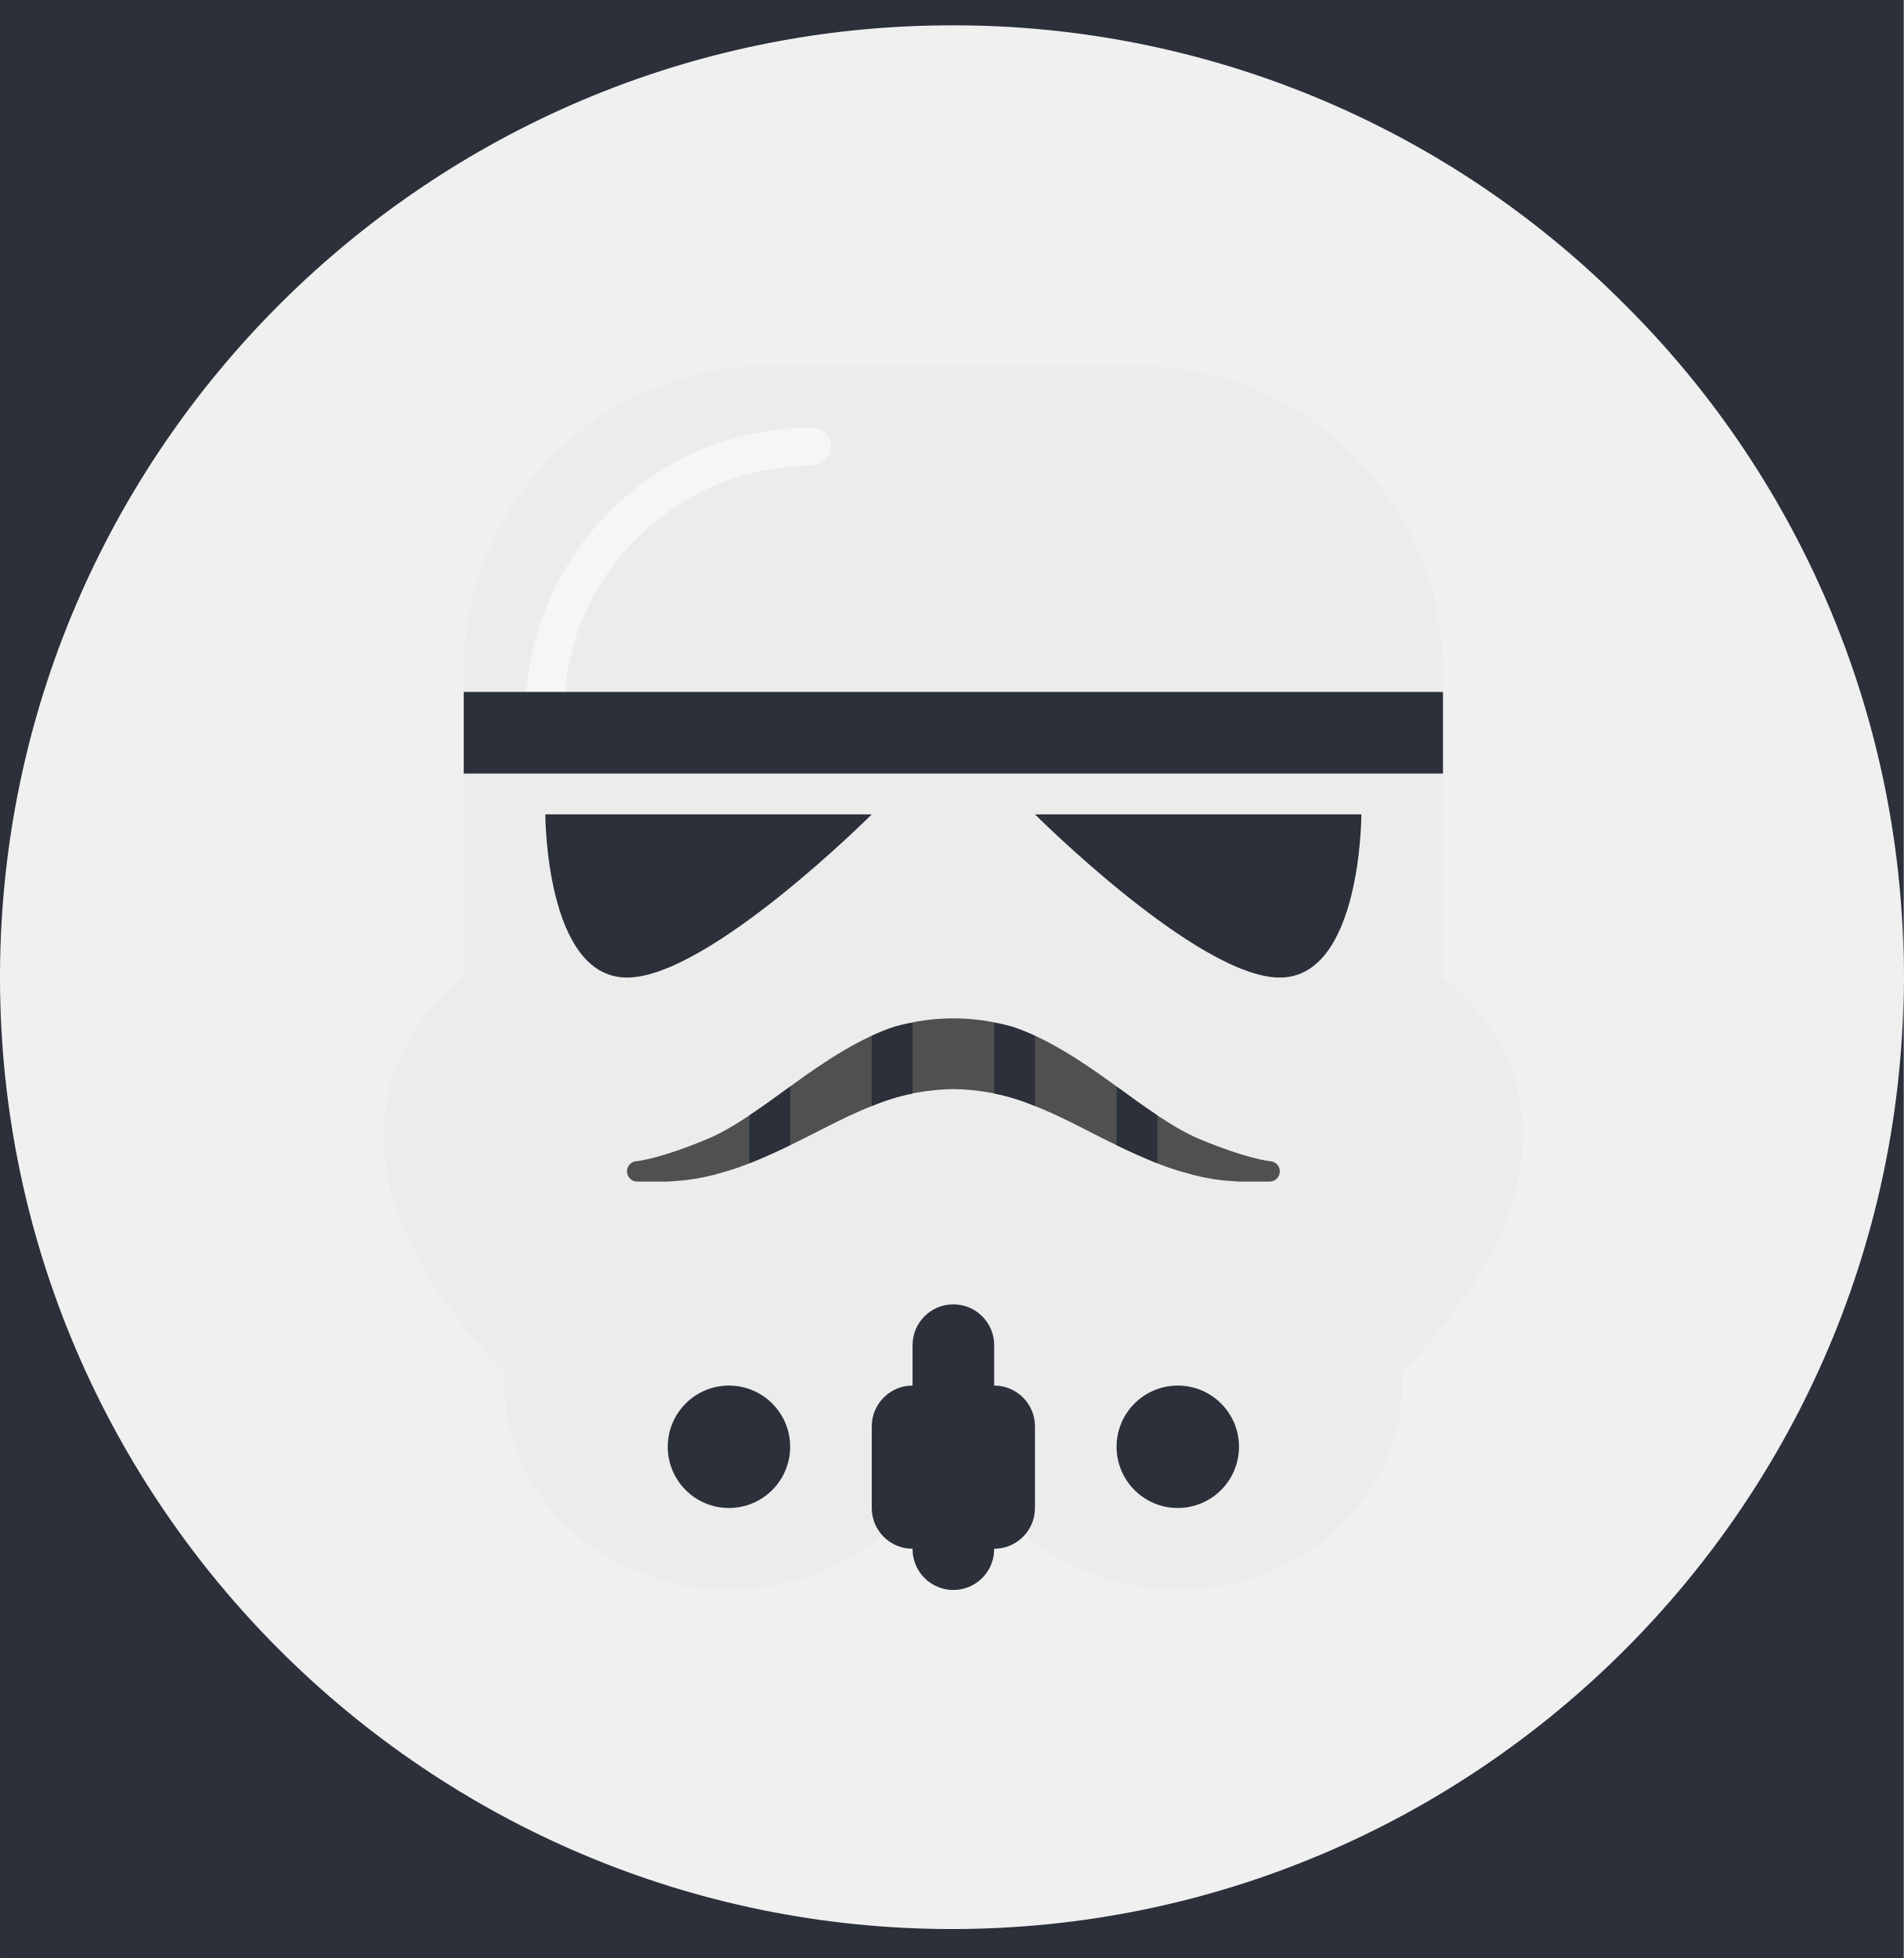
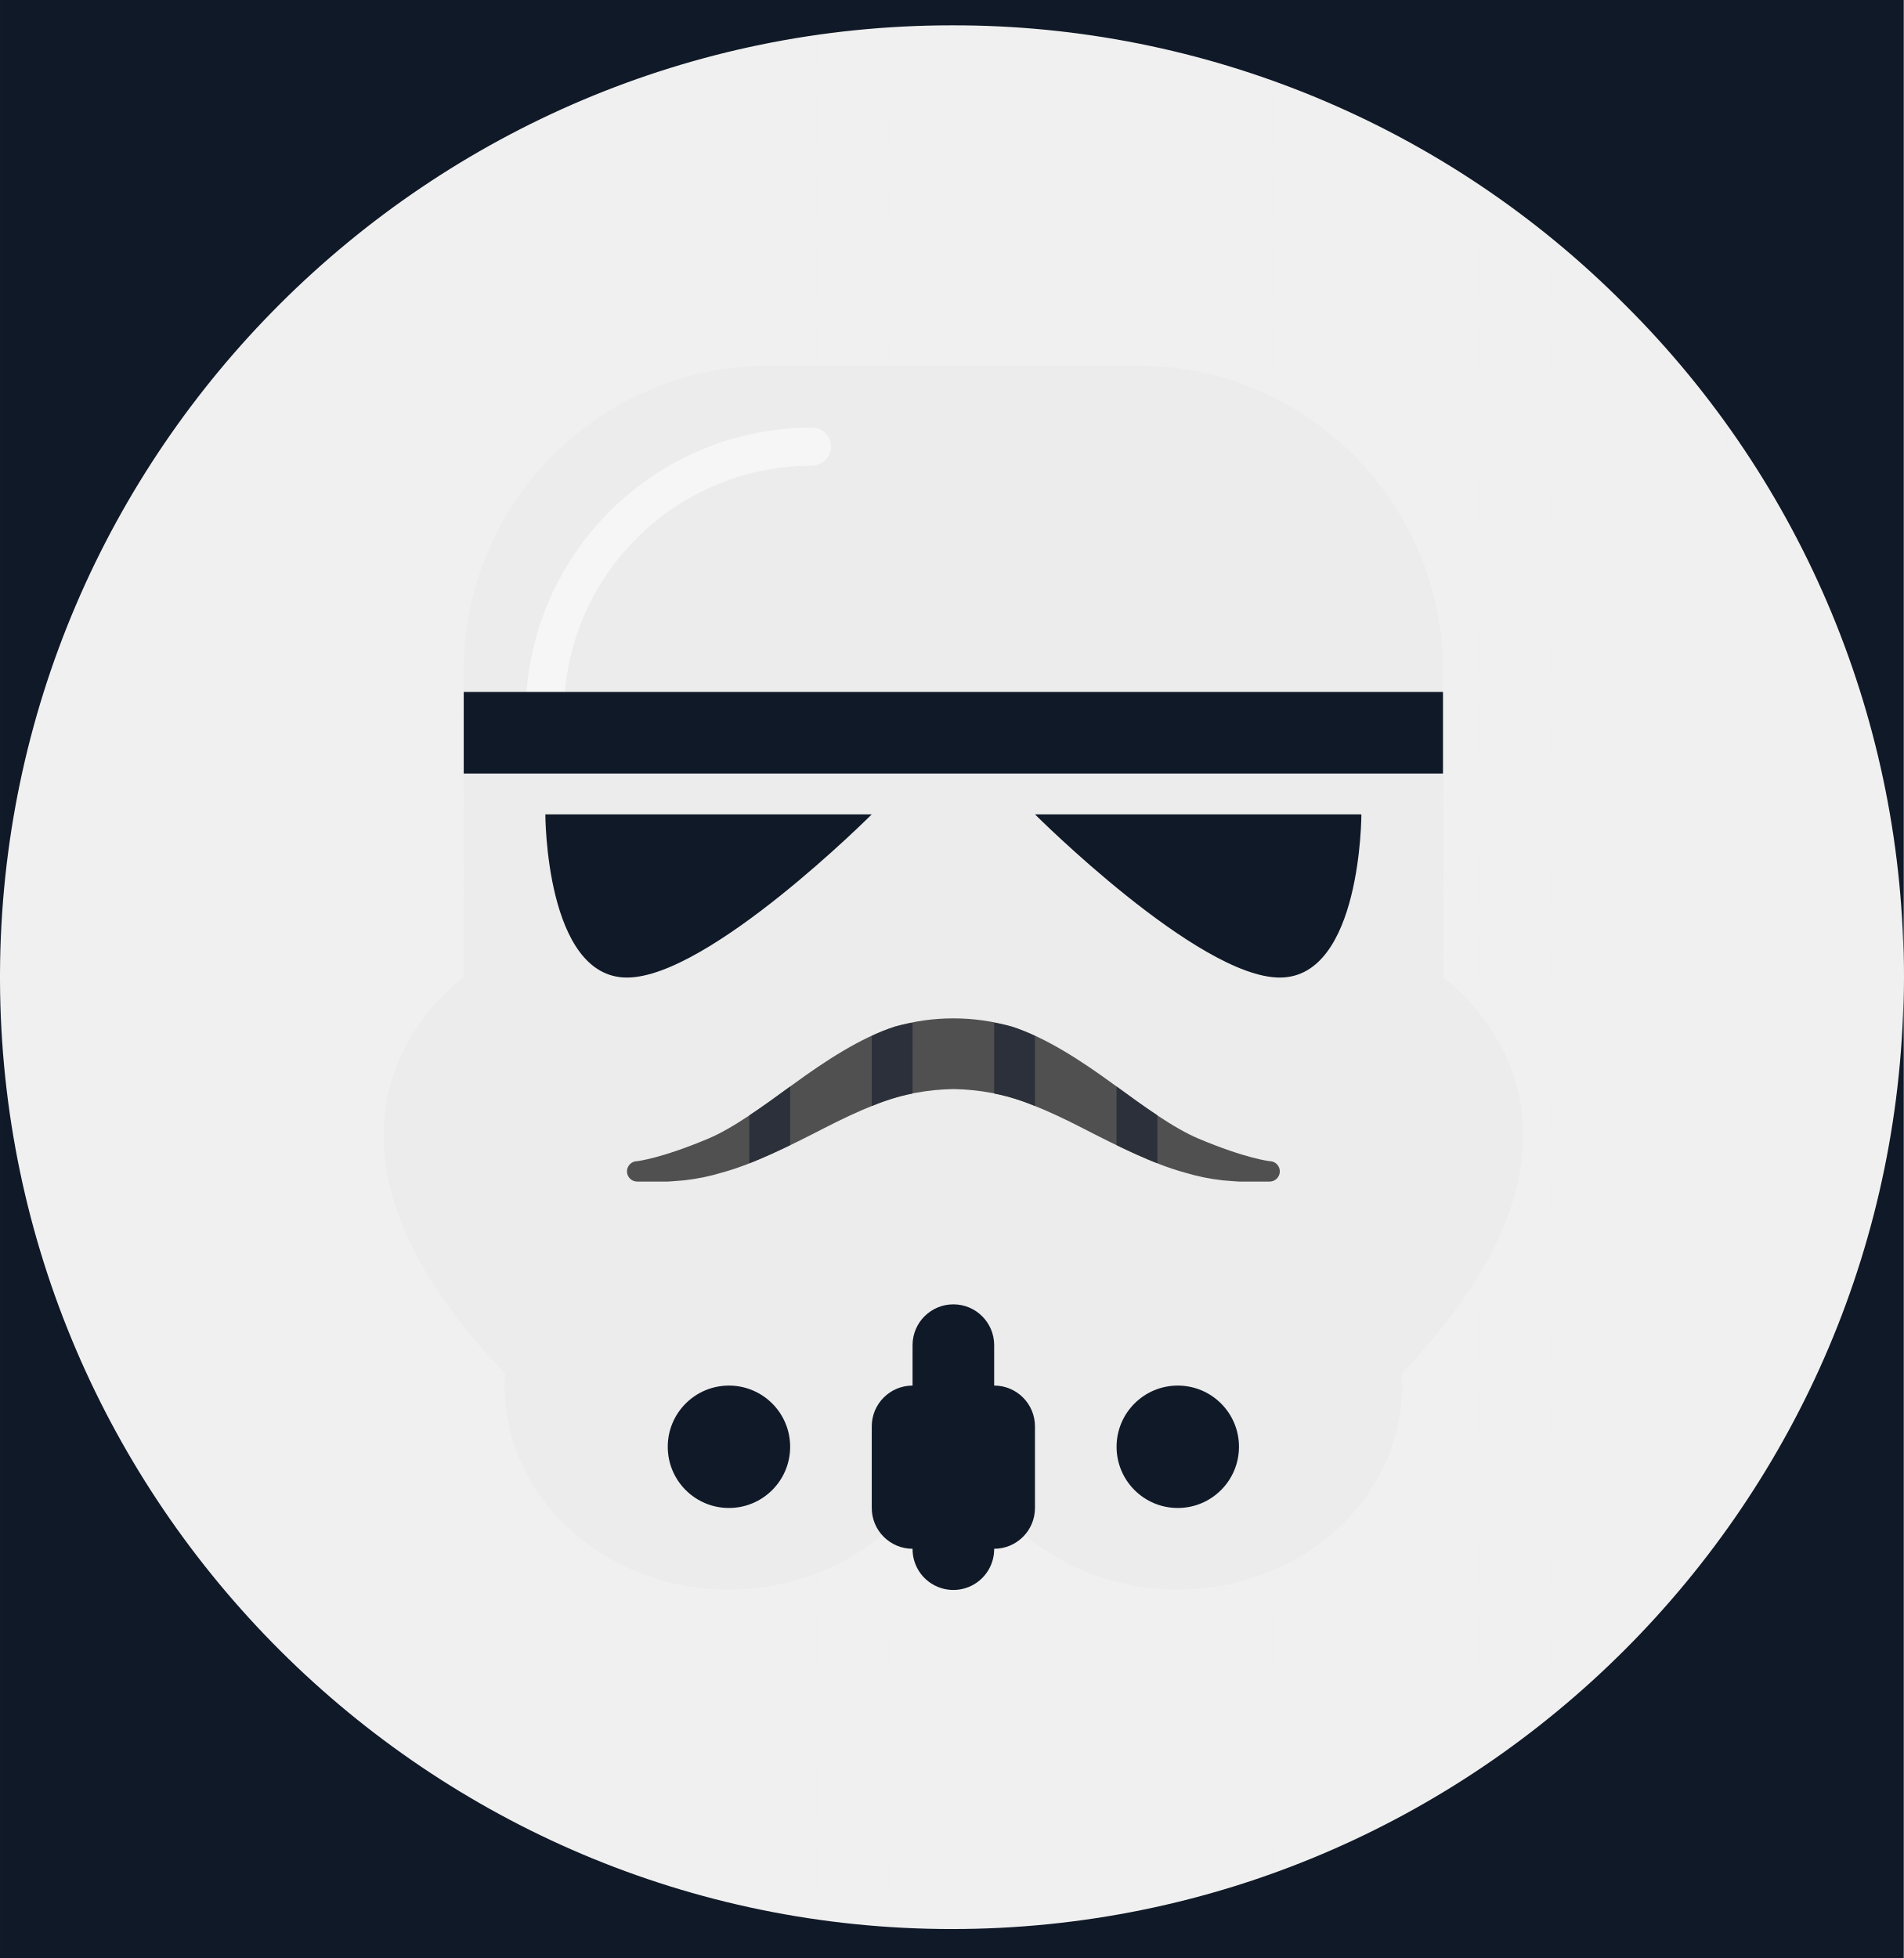
<svg xmlns="http://www.w3.org/2000/svg" width="526.001" height="541.001" viewBox="0 0 526.001 541.001">
  <g id="stormtrooper" transform="translate(-696.999 -353)">
    <text id="_1010101010101010111100000101010010101000010111001010101000110010001010100100101010100101010010101010010101010101001010111010101001010110101010010101010101001010101010100101010101010101010101010111100000101010010101000010111001010101000110010001010100100101" data-name="1010101010101010111100000101010010101000010111001010101000110010001010100100101010100101010010101010010101010101001010111010101001010110101010010101010101001010101010100101010101010101010101010111100000101010010101000010111001010101000110010001010100100101" transform="translate(697 353)" fill="#ececec" font-size="20" font-family="Rajdhani-Bold, Rajdhani" font-weight="700" opacity="0.13">
      <tspan x="0" y="19">10101010101010101111000001010100101010000101110010101010001</tspan>
      <tspan x="0" y="40">1001000101010010010101010010101001010101001010101010100101</tspan>
      <tspan x="0" y="61">01110101010010101101010100101010101010010101010101001010101</tspan>
      <tspan x="0" y="82">0101010101010101011110000010101001010100001011100101010100</tspan>
      <tspan x="0" y="103">0110010001010100100101010100101010010101010010101010101001</tspan>
      <tspan x="0" y="124">01011101010100101011010101001010101010100101010101010010101</tspan>
      <tspan x="0" y="145">01010101010101010101111000001010100101010000101110010101010</tspan>
      <tspan x="0" y="166">0011001000101010010010101010010101001010101001010101010100</tspan>
      <tspan x="0" y="187">101011101010100101011010101001010101010100101010101010010101</tspan>
      <tspan x="0" y="208">01010101010101010101111000001010100101010000101110010101010</tspan>
      <tspan x="0" y="229">0011001000101010010010101010010101001010101001010101010100</tspan>
      <tspan x="0" y="250">101011101010100101011010101001010101010100101010101010010101</tspan>
      <tspan x="0" y="271">01010101010101010101111000001010100101010000101110010101010</tspan>
      <tspan x="0" y="292">0011001000101010010010101010010101001010101001010101010100</tspan>
      <tspan x="0" y="313">101011101010100101011010101001010101010100101010101010010101</tspan>
      <tspan x="0" y="334">01010101010101010101111000001010100101010000101110010101010</tspan>
      <tspan x="0" y="355">0011001000101010010010101010010101001010101001010101010100</tspan>
      <tspan x="0" y="376">101011101010100101011010101001010101010100101010101010010101</tspan>
      <tspan x="0" y="397">01010101010101010101111000001010100101010000101110010101010</tspan>
      <tspan x="0" y="418">0011001000101010010010101010010101001010101001010101010100</tspan>
      <tspan x="0" y="439">101011101010100101011010101001010101010100101010101010010101</tspan>
      <tspan x="0" y="460">01010101010101010101111000001010100101010000101110010101010</tspan>
      <tspan x="0" y="481">0011001000101010010010101010010101001010101001010101010100</tspan>
      <tspan x="0" y="502">101011101010100101011010101001010101010100101010101010010101</tspan>
      <tspan x="0" y="523">01010101010101010101111000001010100101010000101110010101010</tspan>
    </text>
-     <path id="Subtraction_1" data-name="Subtraction 1" d="M-2379,540h-526V269.894C-2904.511,414.42-2786.53,532-2642,532c145.019,0,263-117.981,263-263h0a261.213,261.213,0,0,0-77.116-185.882A261.216,261.216,0,0,0-2642,6c-144.53,0-262.511,117.58-263,262.105V-1h526V269h0V540Z" transform="translate(3602 354)" fill="#2b303a" />
+     <path id="Subtraction_1" data-name="Subtraction 1" d="M-2379,540h-526V269.894C-2904.511,414.42-2786.53,532-2642,532c145.019,0,263-117.981,263-263h0a261.213,261.213,0,0,0-77.116-185.882A261.216,261.216,0,0,0-2642,6c-144.53,0-262.511,117.58-263,262.105V-1h526V269h0V540Z" transform="translate(3602 354)" fill="#101927" />
    <g id="Page-1" transform="translate(803 454)">
      <g id="star-wars-copy">
        <g id="stormtrooper-2" data-name="stormtrooper" transform="translate(0)">
          <path id="Fill-17" d="M293.13,116.868V60.5H22.564v56.368S-34.153,155.525,34.018,226.3c-.068,1.1-.18,2.187-.18,3.3,0,31.126,27.755,56.368,62,56.368s62-25.241,62-56.368c0,31.126,27.755,56.368,62.005,56.368s62-25.241,62-56.368c0-1.116-.113-2.2-.18-3.3,68.171-70.775,11.454-109.432,11.454-109.432" transform="translate(-0.436 52.235)" fill="#ececec" fill-rule="evenodd" />
          <path id="Fill-19" d="M198.415.5H96.581A84.366,84.366,0,0,0,12.21,84.86v5.828H282.775V84.86A84.356,84.356,0,0,0,198.415.5" transform="translate(9.913 -0.5)" fill="#ececec" fill-rule="evenodd" />
-           <path id="Fill-21" d="M46.76,111.594c-22.547,0-22.547-45.094-22.547-45.094H114.4S69.307,111.594,46.76,111.594" transform="translate(20.463 57.509)" fill="#2b303a" fill-rule="evenodd" />
-           <path id="Fill-23" d="M125.123,184.321a16.91,16.91,0,1,1,16.91-16.91,16.916,16.916,0,0,1-16.91,16.91" transform="translate(94.293 131.339)" fill="#2b303a" fill-rule="evenodd" />
-           <path id="Fill-25" d="M59.123,184.321a16.91,16.91,0,1,1,16.91-16.91,16.916,16.916,0,0,1-16.91,16.91" transform="translate(36.283 131.339)" fill="#2b303a" fill-rule="evenodd" />
-           <path id="Fill-27" d="M163.855,111.594c-22.547,0-67.642-45.094-67.642-45.094H186.4s0,45.094-22.547,45.094" transform="translate(83.745 57.509)" fill="#2b303a" fill-rule="evenodd" />
-           <path id="Fill-29" d="M106.033,161.045V149.772a11.274,11.274,0,0,0-22.547,0v11.274a11.278,11.278,0,0,0-11.274,11.274v22.547a11.278,11.278,0,0,0,11.274,11.274h0a11.274,11.274,0,1,0,22.547,0h0a11.278,11.278,0,0,0,11.274-11.274V172.319a11.278,11.278,0,0,0-11.274-11.274" transform="translate(62.651 120.79)" fill="#2b303a" fill-rule="evenodd" />
+           <path id="Fill-21" d="M46.76,111.594c-22.547,0-22.547-45.094-22.547-45.094H114.4S69.307,111.594,46.76,111.594" transform="translate(20.463 57.509)" fill="#101927" fill-rule="evenodd" />
+           <path id="Fill-23" d="M125.123,184.321a16.91,16.91,0,1,1,16.91-16.91,16.916,16.916,0,0,1-16.91,16.91" transform="translate(94.293 131.339)" fill="#101927" fill-rule="evenodd" />
+           <path id="Fill-25" d="M59.123,184.321a16.91,16.91,0,1,1,16.91-16.91,16.916,16.916,0,0,1-16.91,16.91" transform="translate(36.283 131.339)" fill="#101927" fill-rule="evenodd" />
+           <path id="Fill-27" d="M163.855,111.594c-22.547,0-67.642-45.094-67.642-45.094H186.4s0,45.094-22.547,45.094" transform="translate(83.745 57.509)" fill="#101927" fill-rule="evenodd" />
+           <path id="Fill-29" d="M106.033,161.045V149.772a11.274,11.274,0,0,0-22.547,0v11.274a11.278,11.278,0,0,0-11.274,11.274v22.547a11.278,11.278,0,0,0,11.274,11.274h0a11.274,11.274,0,1,0,22.547,0h0a11.278,11.278,0,0,0,11.274-11.274V172.319a11.278,11.278,0,0,0-11.274-11.274" transform="translate(62.651 120.79)" fill="#101927" fill-rule="evenodd" />
          <path id="Fill-31" d="M26.6,93.951a5.276,5.276,0,0,1-5.276-5.276A79.153,79.153,0,0,1,100.4,9.614a5.27,5.27,0,0,1,0,10.541A68.6,68.6,0,0,0,31.876,88.675,5.276,5.276,0,0,1,26.6,93.951" transform="translate(17.923 7.511)" fill="#fff" fill-rule="evenodd" opacity="0.5" />
-           <path id="Fill-33" d="M282.777,48.5H12.212V71.047H282.777Z" transform="translate(9.915 41.688)" fill="#2b303a" fill-rule="evenodd" />
+           <path id="Fill-33" d="M282.777,48.5H12.212V71.047H282.777Z" transform="translate(9.915 41.688)" fill="#101927" fill-rule="evenodd" />
          <path id="Fill-35" d="M213.772,135.957s-6.516-.7-19.6-6.212c-6.854-2.875-15.039-8.816-23.686-15.152-8.636-6.3-18.489-12.784-27.824-15.783a58.331,58.331,0,0,0-32.513,0c-9.334,3-19.188,9.481-27.823,15.783-8.647,6.336-16.831,12.277-23.686,15.152-13.089,5.513-19.6,6.212-19.6,6.212a2.818,2.818,0,1,0,0,5.637h8.455s2.108-.124,4.476-.338a57.63,57.63,0,0,0,10.563-2.165c8.557-2.311,18.793-7.429,28.252-12.3,9.481-4.881,18.613-8.737,25.14-9.707a62.563,62.563,0,0,1,10.484-1.048,62.562,62.562,0,0,1,10.484,1.048c6.527.97,15.659,4.825,25.141,9.707,9.459,4.87,19.695,9.988,28.252,12.3a57.63,57.63,0,0,0,10.563,2.165c2.367.214,4.476.338,4.476.338h8.455a2.818,2.818,0,1,0,0-5.637" transform="translate(31.01 83.877)" fill="#505050" fill-rule="evenodd" />
          <path id="Fill-36" d="M108.213,122.713c3.81,1.849,7.621,3.585,11.274,5.017V114.494c-3.6-2.39-7.4-5.129-11.274-7.97Z" transform="translate(94.293 92.687)" fill="#2b303a" fill-rule="evenodd" />
          <path id="Fill-37" d="M90.213,116.7a58.306,58.306,0,0,1,11.274,3.461v-19.39A56.785,56.785,0,0,0,95.2,98.243a44.147,44.147,0,0,0-4.983-1.094Z" transform="translate(78.472 84.447)" fill="#2b303a" fill-rule="evenodd" />
          <path id="Fill-38" d="M65.486,122.713c-3.81,1.849-7.621,3.585-11.274,5.017V114.494c3.6-2.39,7.4-5.129,11.274-7.97Z" transform="translate(46.83 92.687)" fill="#2b303a" fill-rule="evenodd" />
          <path id="Fill-39" d="M83.486,116.7a58.306,58.306,0,0,0-11.274,3.461v-19.39A56.784,56.784,0,0,1,78.5,98.243a44.147,44.147,0,0,1,4.983-1.094Z" transform="translate(62.651 84.447)" fill="#2b303a" fill-rule="evenodd" />
        </g>
      </g>
    </g>
  </g>
</svg>
